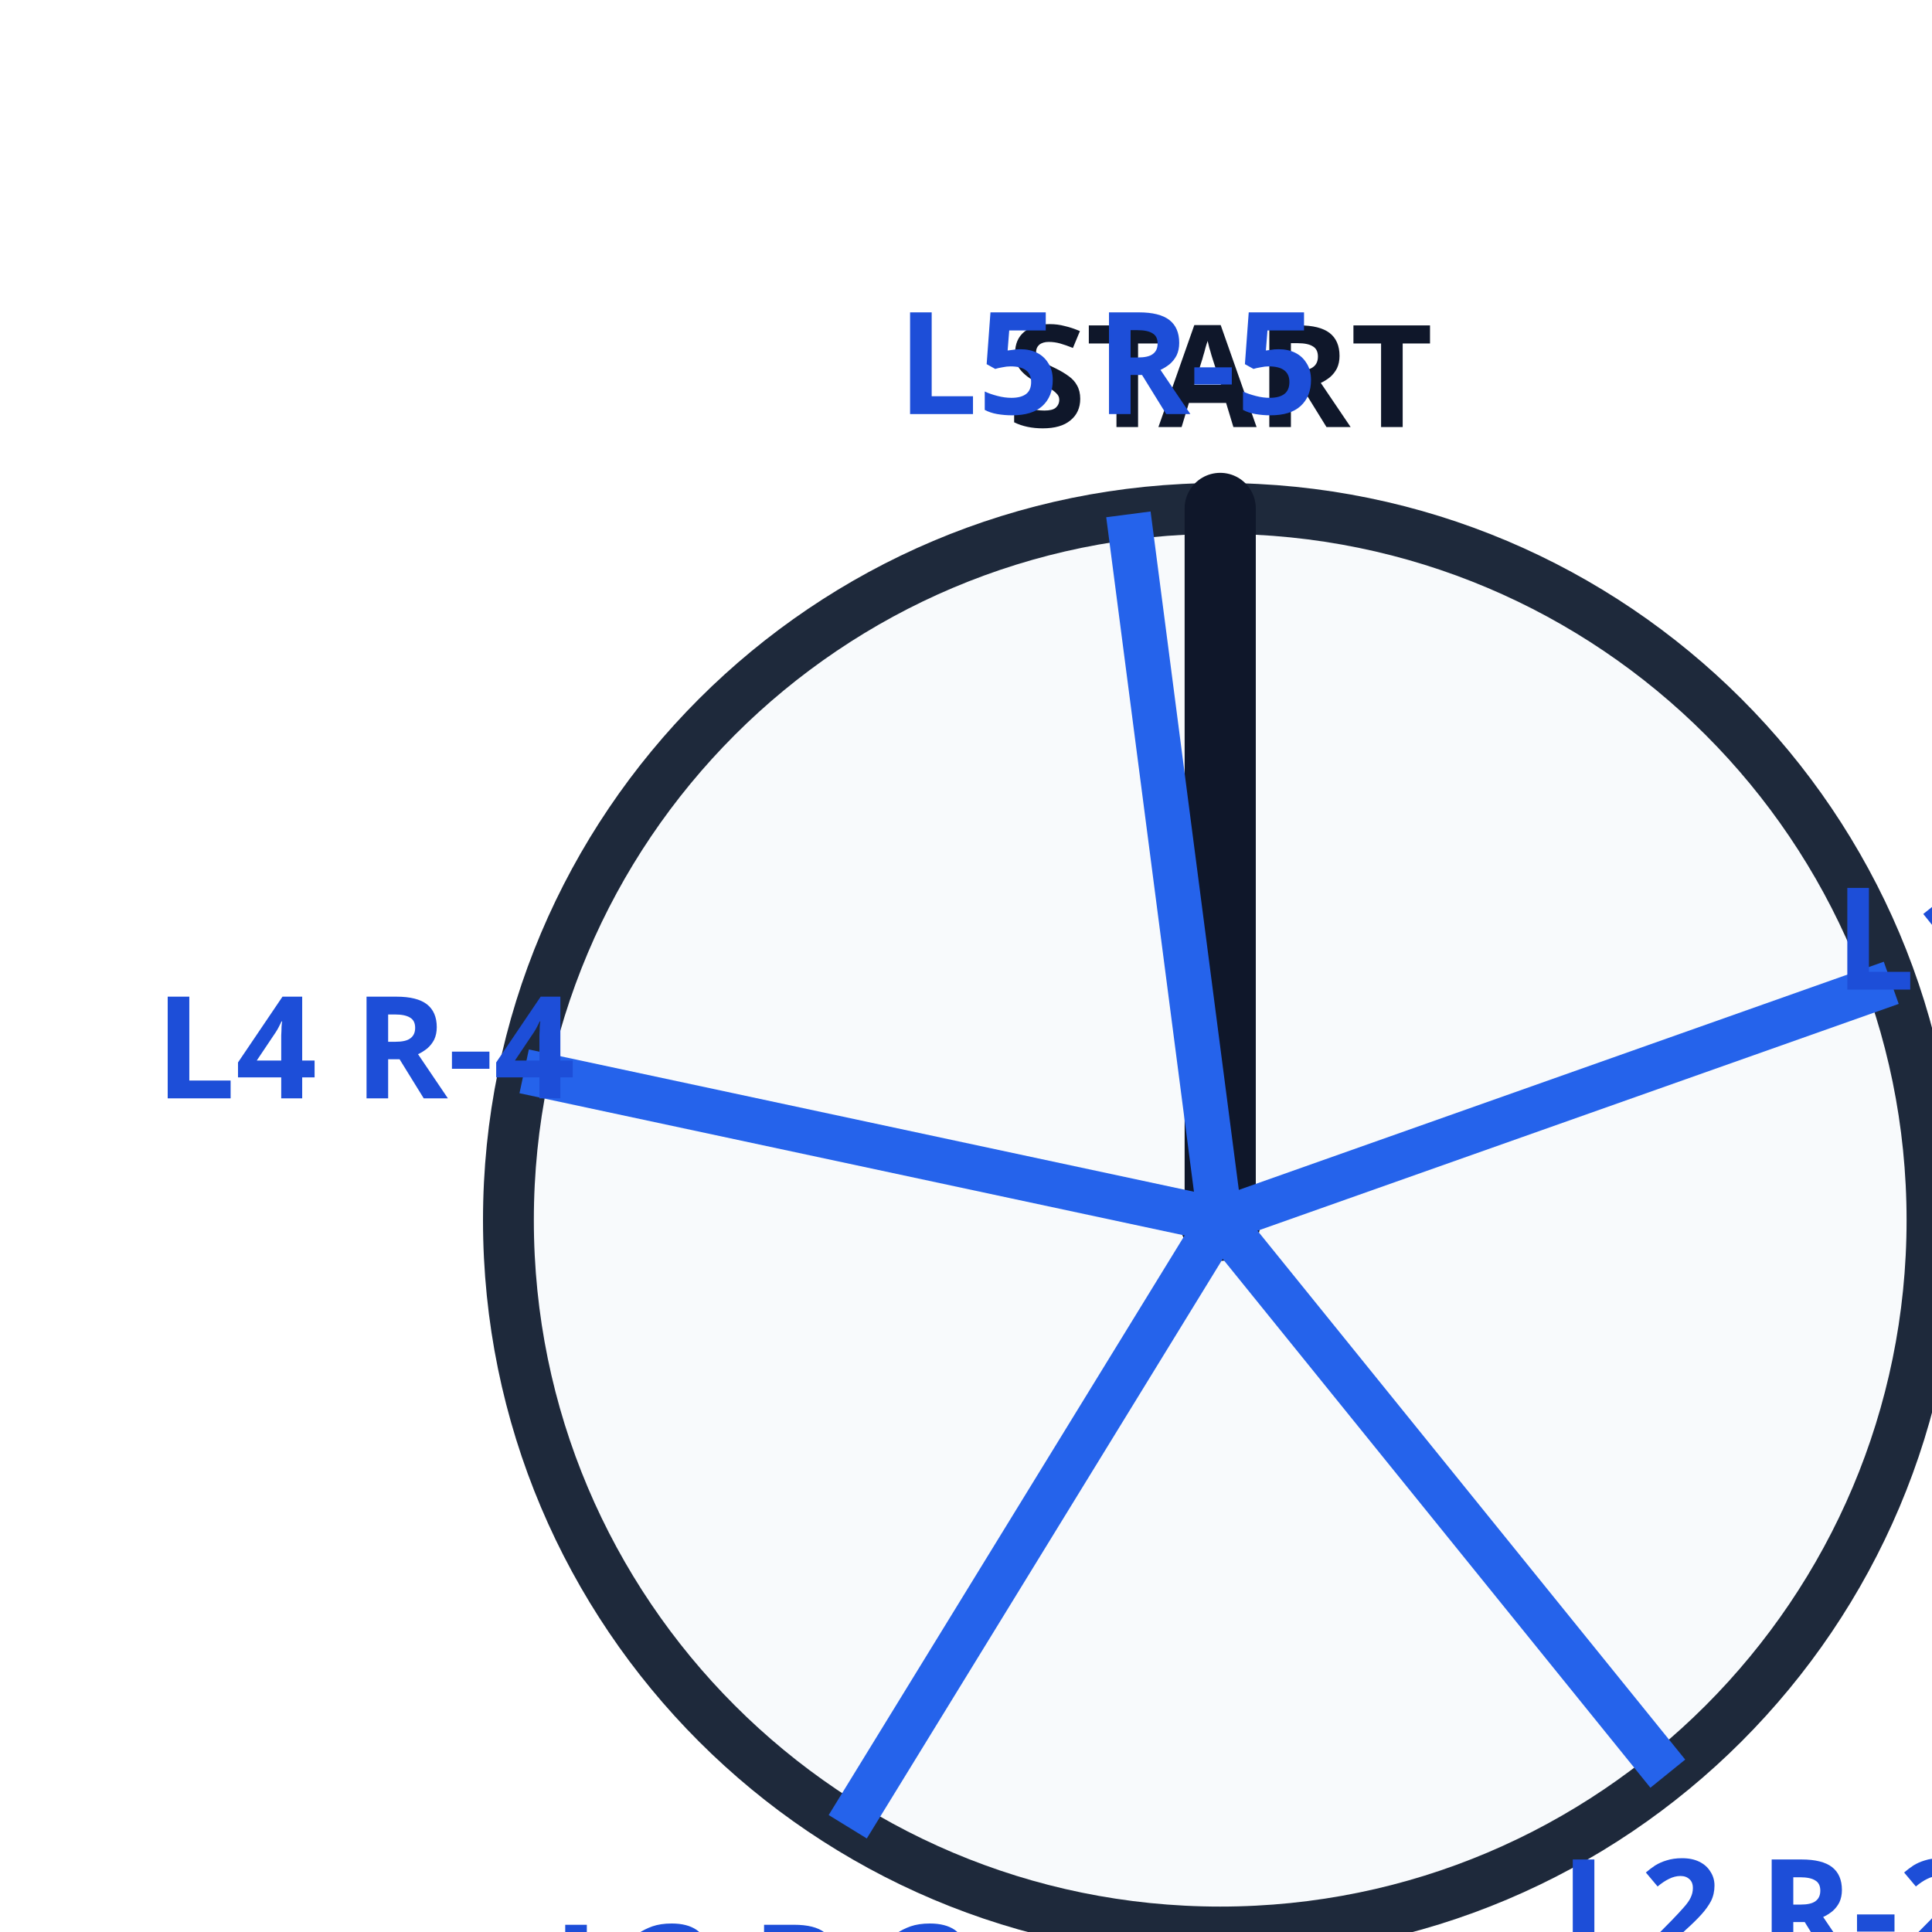
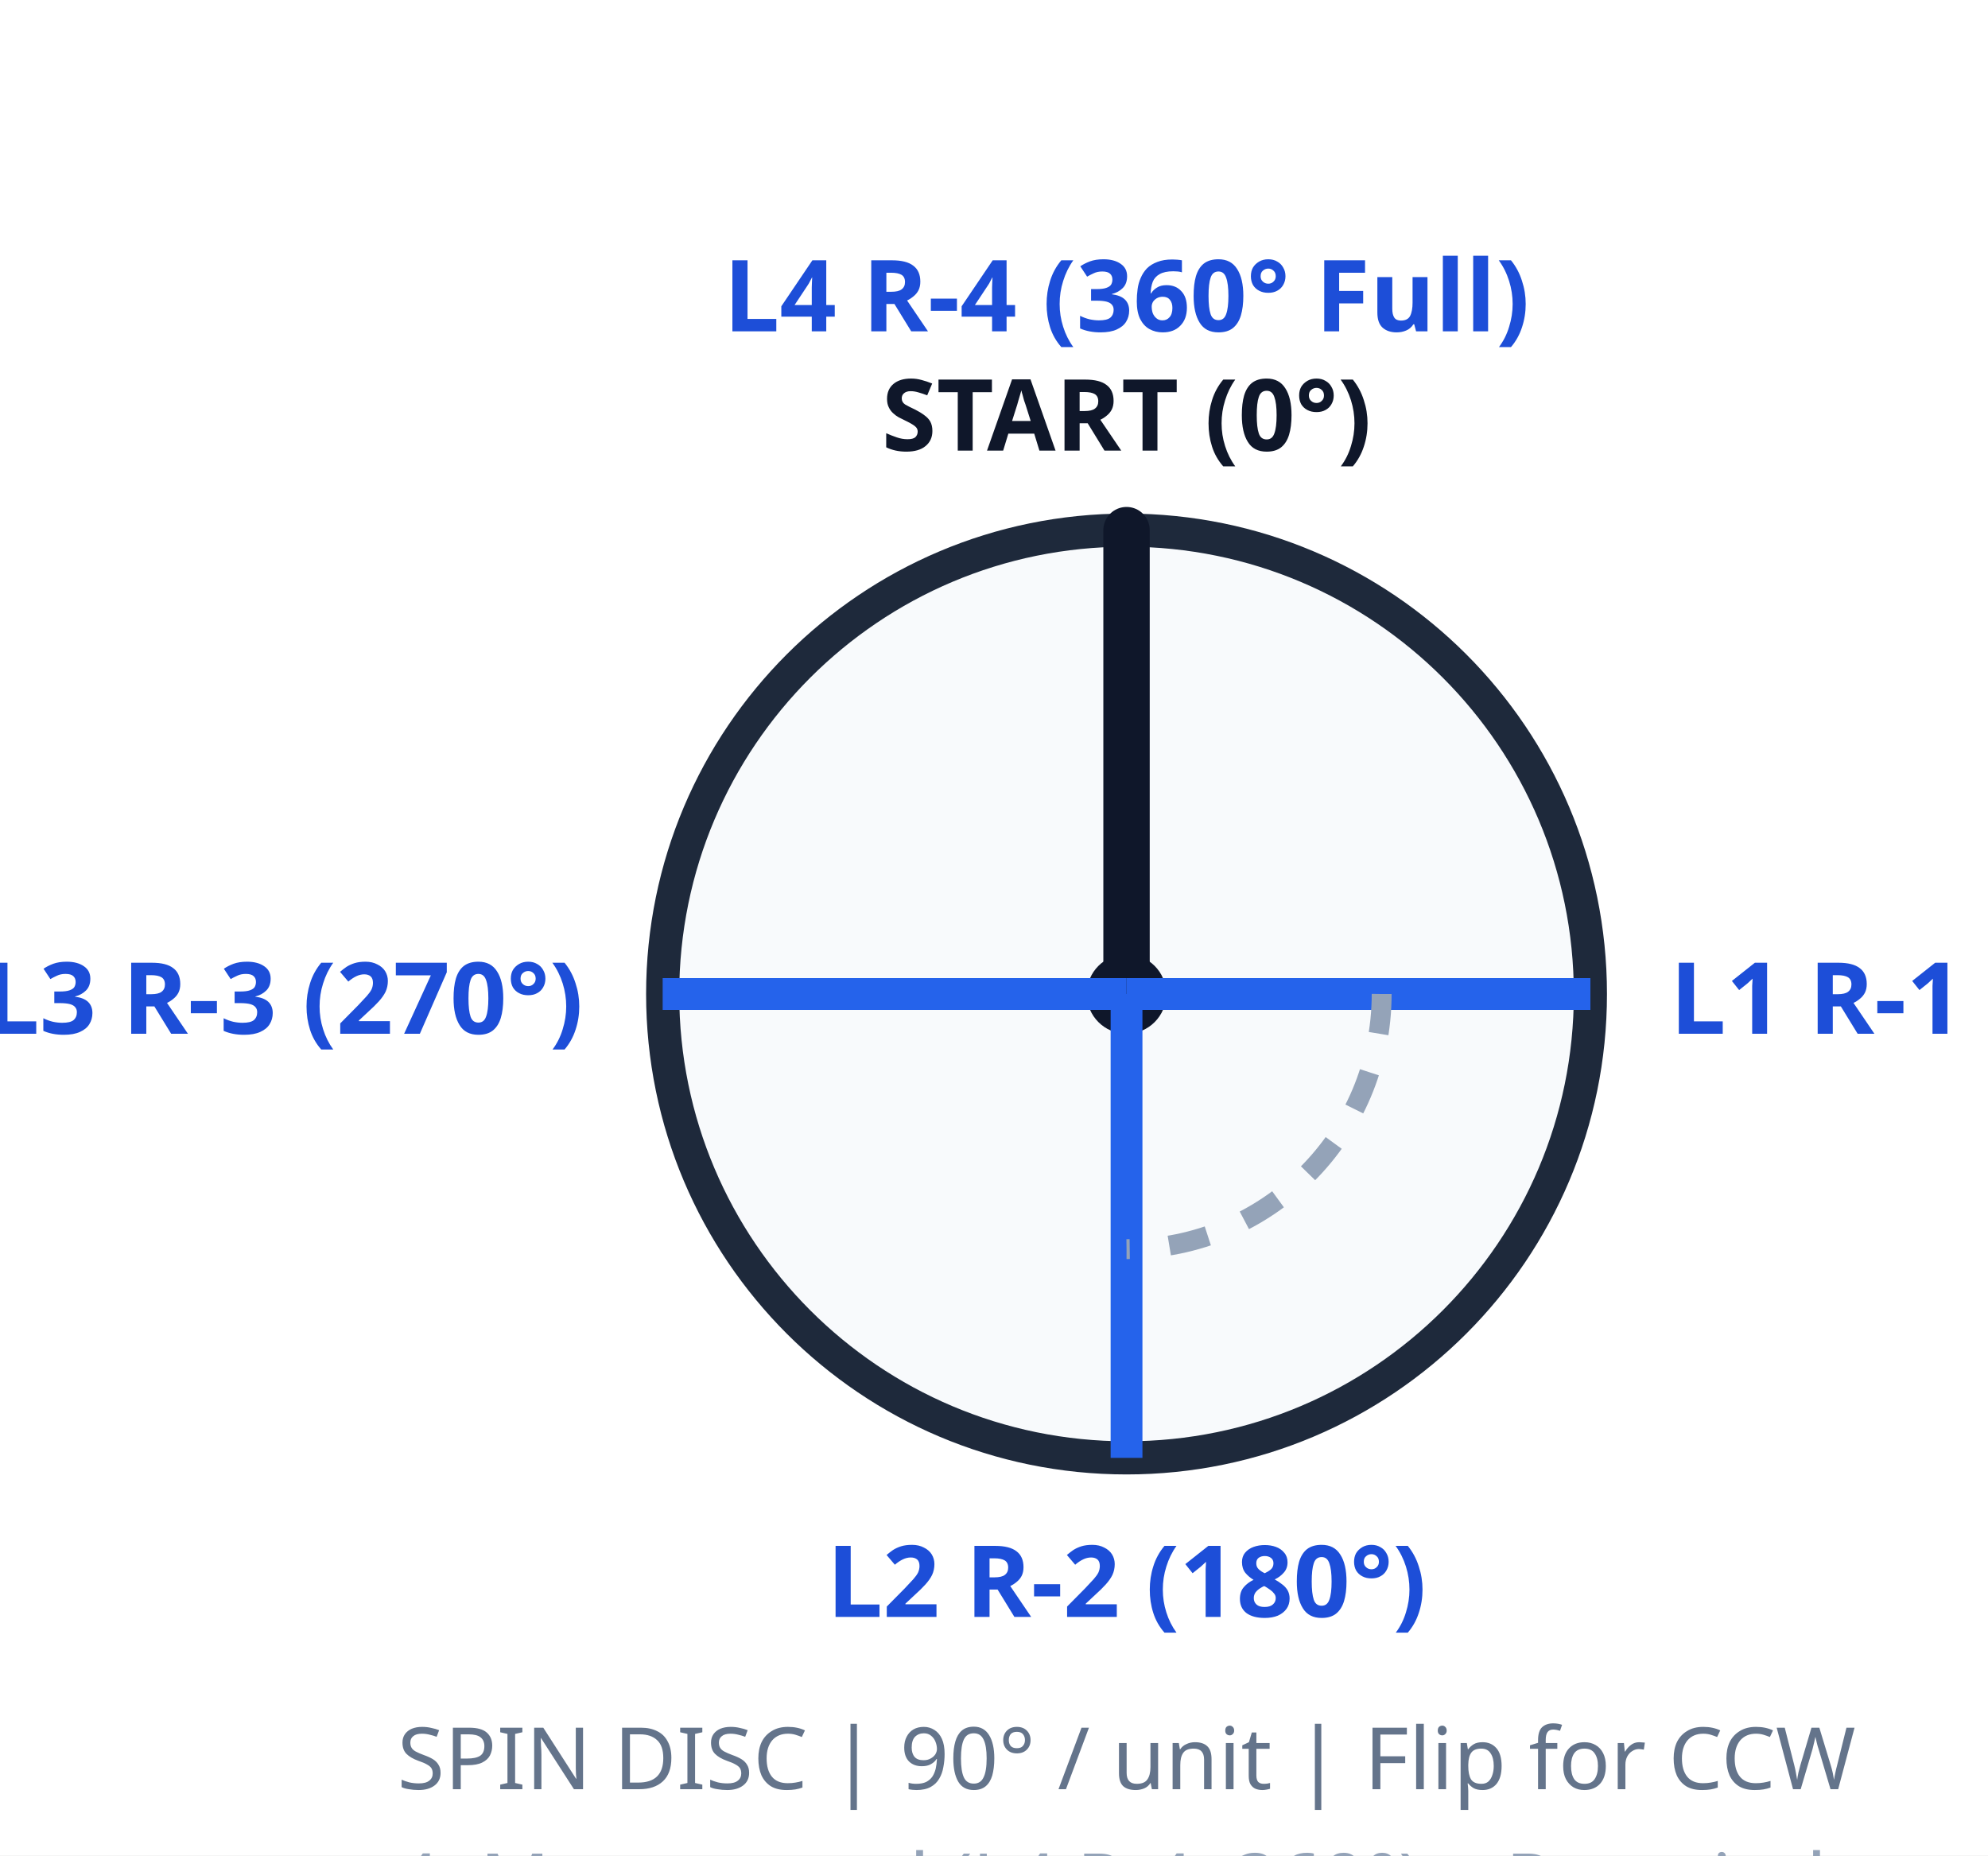
- <svg xmlns="http://www.w3.org/2000/svg" viewBox="0 0 95.0 95.0" width="95.0mm" height="95.0mm">
+ <svg xmlns="http://www.w3.org/2000/svg" viewBox="0 0 150.0 140.0" width="150.0mm" height="140.0mm">
  <defs>
    <style>
      text { user-select: none; }
    </style>
  </defs>
  <rect width="100%" height="100%" fill="#ffffff" />
  <g id="template_spin">
-     <circle cx="60.0" cy="60.0" r="35.0" fill="#f8fafc" stroke="#1e293b" stroke-width="2.5" />
-     <circle cx="60.0" cy="60.0" r="2" fill="#0f172a" />
-     <line x1="60.0" y1="60.0" x2="60.0" y2="25.0" stroke="#0f172a" stroke-width="3.5" stroke-linecap="round" />
-     <text x="60.0" y="21.0" font-family="sans-serif" font-size="7" font-weight="bold" fill="#0f172a" text-anchor="middle">START</text>
-     <line x1="60.0" y1="60.0" x2="92.996" y2="48.327" stroke="#2563eb" stroke-width="2.2" />
-     <text x="100.538" y="48.659" font-family="sans-serif" font-size="7" font-weight="bold" fill="#1d4ed8" text-anchor="middle">L1 R-1</text>
-     <line x1="60.0" y1="60.0" x2="82.009" y2="87.214" stroke="#2563eb" stroke-width="2.2" />
-     <text x="87.04" y="96.434" font-family="sans-serif" font-size="7" font-weight="bold" fill="#1d4ed8" text-anchor="middle">L2 R-2</text>
-     <line x1="60.0" y1="60.0" x2="41.685" y2="89.825" stroke="#2563eb" stroke-width="2.2" />
-     <text x="37.498" y="99.642" font-family="sans-serif" font-size="7" font-weight="bold" fill="#1d4ed8" text-anchor="middle">L3 R-3</text>
-     <line x1="60.0" y1="60.0" x2="25.774" y2="52.68" stroke="#2563eb" stroke-width="2.2" />
-     <text x="17.951" y="54.007" font-family="sans-serif" font-size="7" font-weight="bold" fill="#1d4ed8" text-anchor="middle">L4 R-4</text>
-     <line x1="60.0" y1="60.0" x2="55.486" y2="25.292" stroke="#2563eb" stroke-width="2.2" />
-     <text x="54.454" y="20.359" font-family="sans-serif" font-size="7" font-weight="bold" fill="#1d4ed8" text-anchor="middle">L5 R-5</text>
-     <text x="60.0" y="109.0" font-family="sans-serif" font-size="7" fill="#64748b" text-anchor="middle">SPIN DISC | Flip for CCW</text>
+     <circle cx="85.0" cy="75.0" r="35.0" fill="#f8fafc" stroke="#1e293b" stroke-width="2.5" />
+     <circle cx="85.0" cy="75.0" r="3" fill="#0f172a" />
+     <line x1="85.0" y1="75.0" x2="85.0" y2="40.0" stroke="#0f172a" stroke-width="3.5" stroke-linecap="round" />
+     <text x="85.0" y="34.0" font-family="sans-serif" font-size="7.5" font-weight="bold" fill="#0f172a" text-anchor="middle">START (0°)</text>
+     <line x1="85.0" y1="75.0" x2="120.0" y2="75.0" stroke="#2563eb" stroke-width="2.4" />
+     <text x="126.0" y="78.0" font-family="sans-serif" font-size="7.5" font-weight="bold" fill="#1d4ed8" text-anchor="start">L1 R-1 (90°)</text>
+     <line x1="85.0" y1="75.0" x2="85.0" y2="110.0" stroke="#2563eb" stroke-width="2.4" />
+     <text x="85.0" y="122.0" font-family="sans-serif" font-size="7.5" font-weight="bold" fill="#1d4ed8" text-anchor="middle">L2 R-2 (180°)</text>
+     <line x1="85.0" y1="75.0" x2="50.0" y2="75.0" stroke="#2563eb" stroke-width="2.4" />
+     <text x="44.0" y="78.0" font-family="sans-serif" font-size="7.5" font-weight="bold" fill="#1d4ed8" text-anchor="end">L3 R-3 (270°)</text>
+     <text x="85.0" y="25.0" font-family="sans-serif" font-size="7.5" font-weight="bold" fill="#1d4ed8" text-anchor="middle">L4 R-4 (360° Full)</text>
+     <path d="M 104.25 75.0 A 19.25 19.25 0 0 1 85.0 94.25" fill="none" stroke="#94a3b8" stroke-width="1.5" stroke-dasharray="3,3" />
+     <text x="85.0" y="135.0" font-family="sans-serif" font-size="6.5" fill="#64748b" text-anchor="middle">SPIN DISC | 90° / unit | Flip for CCW</text>
+     <text x="85.0" y="144.0" font-family="sans-serif" font-size="5.8" fill="#94a3b8" text-anchor="middle">&gt;4: Move to end (L4 R-4, 360°) + Remainder</text>
  </g>
</svg>
